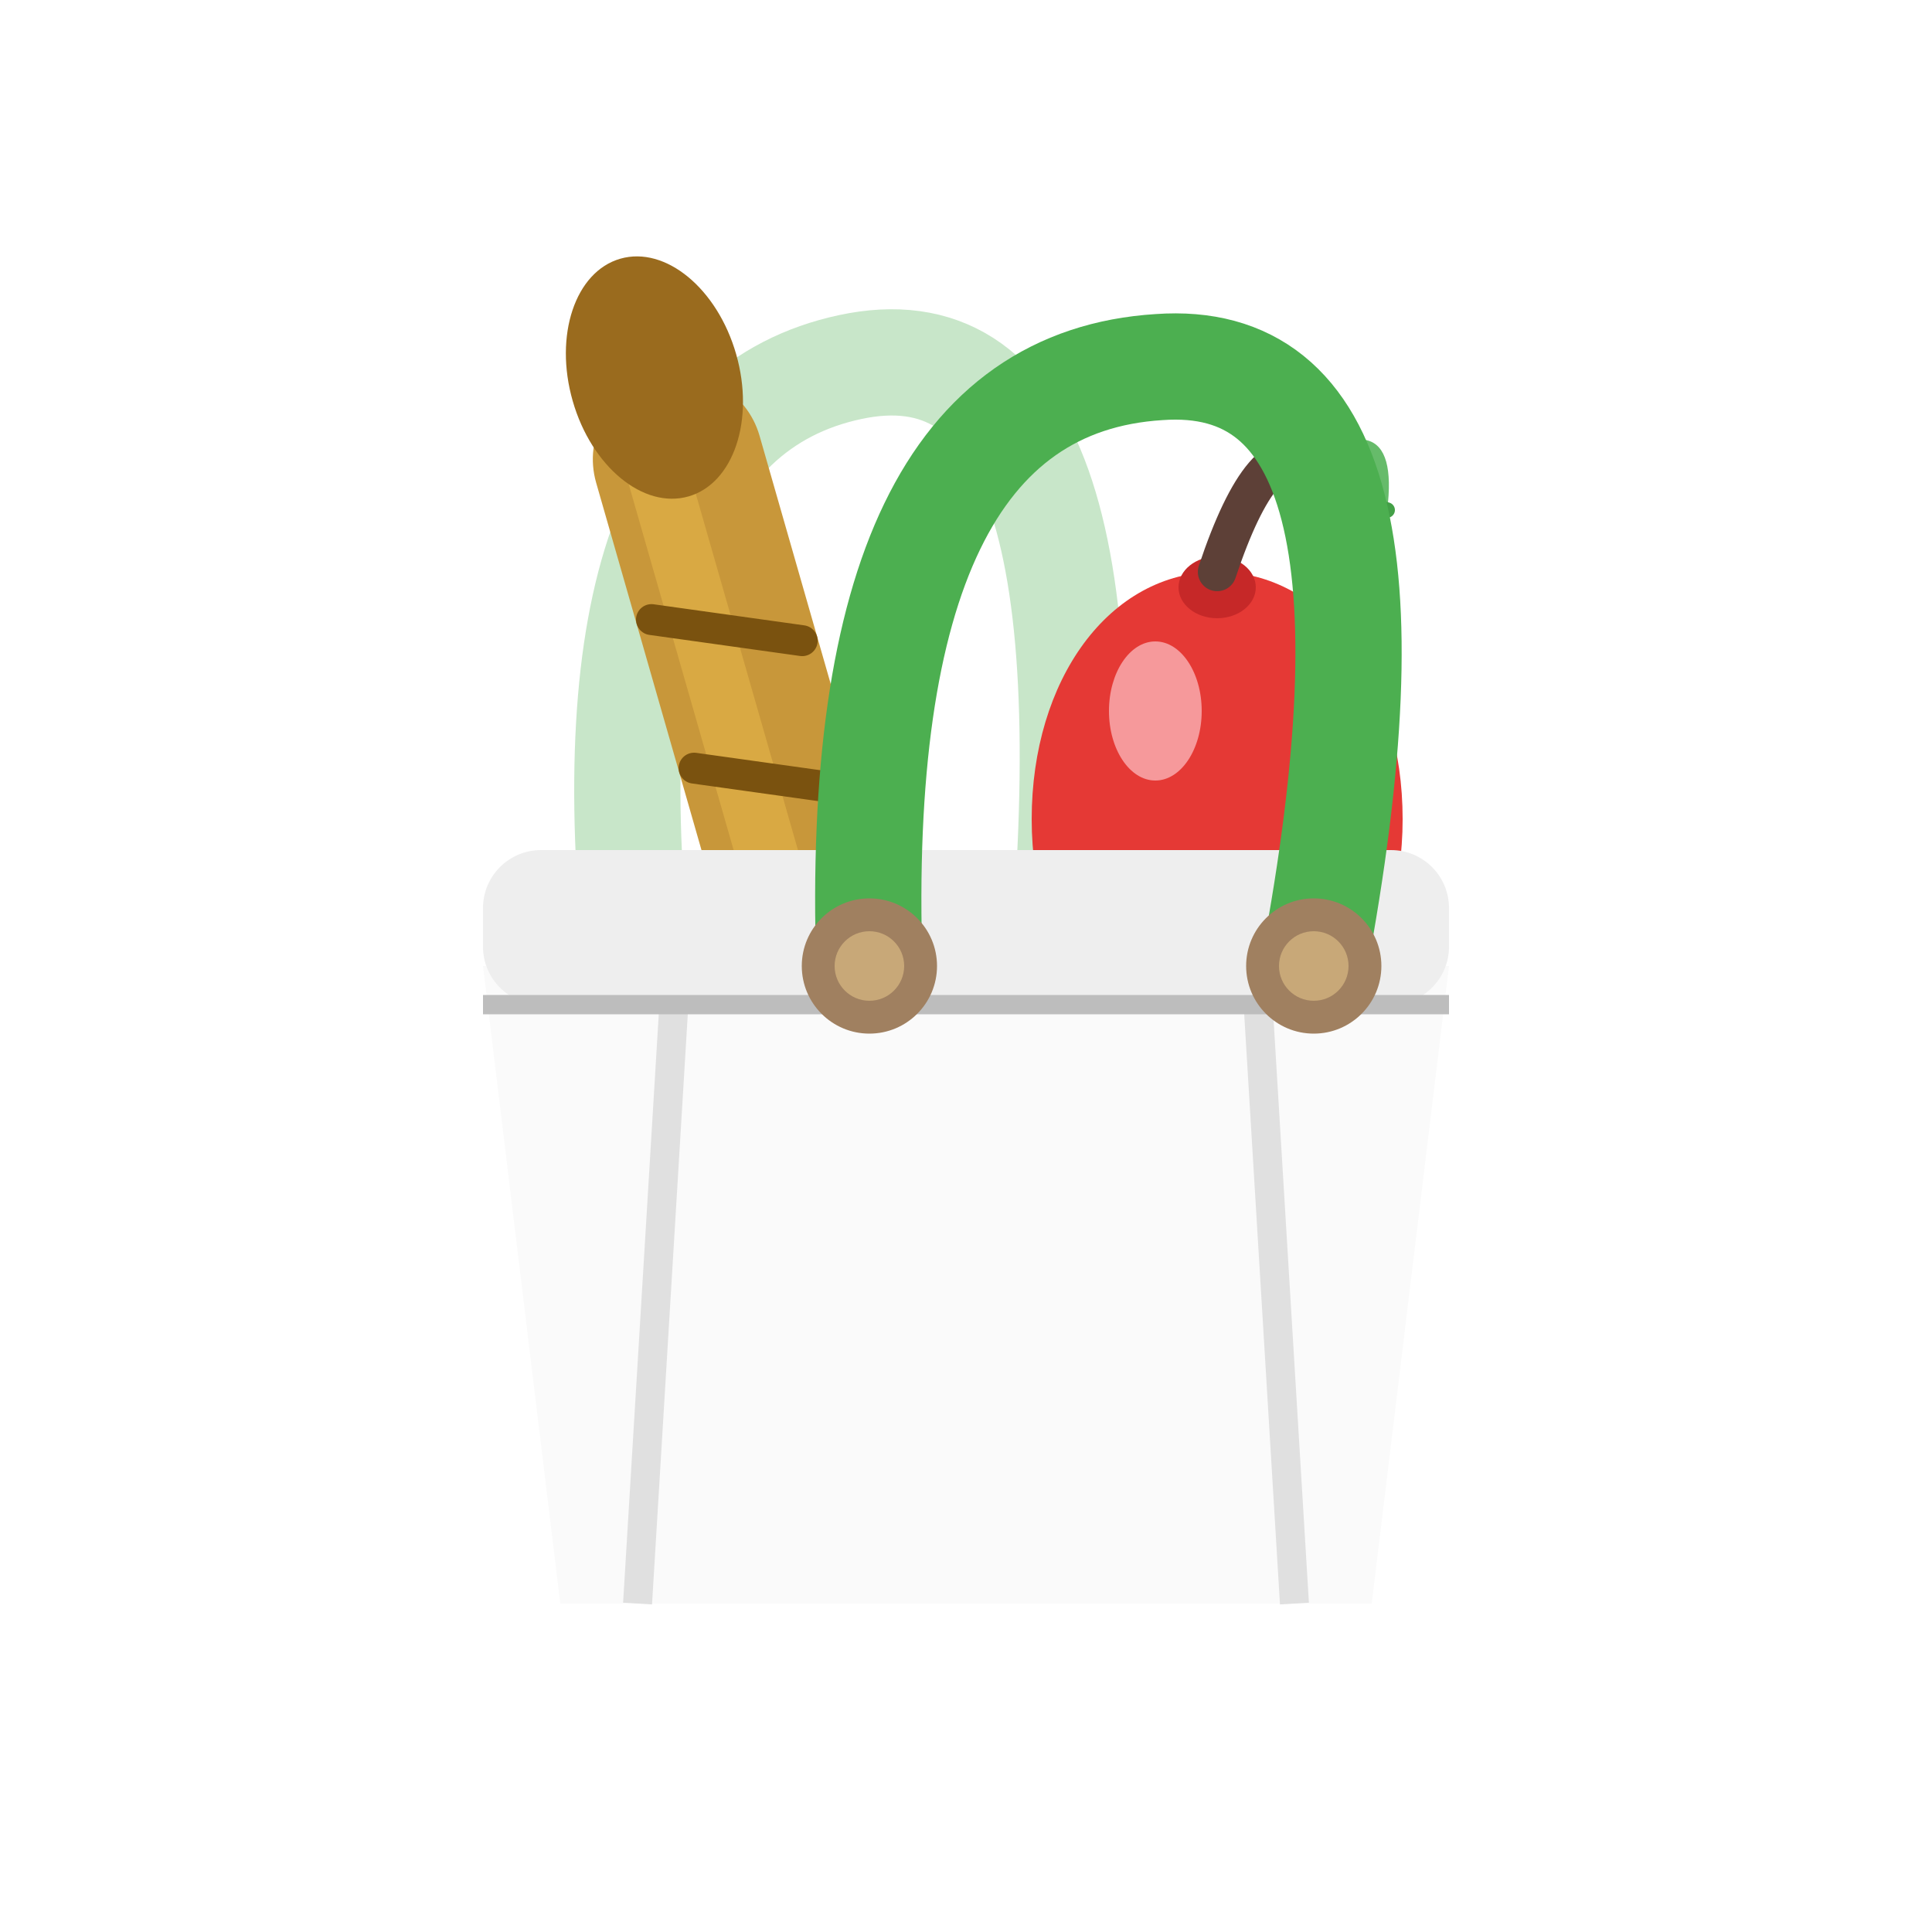
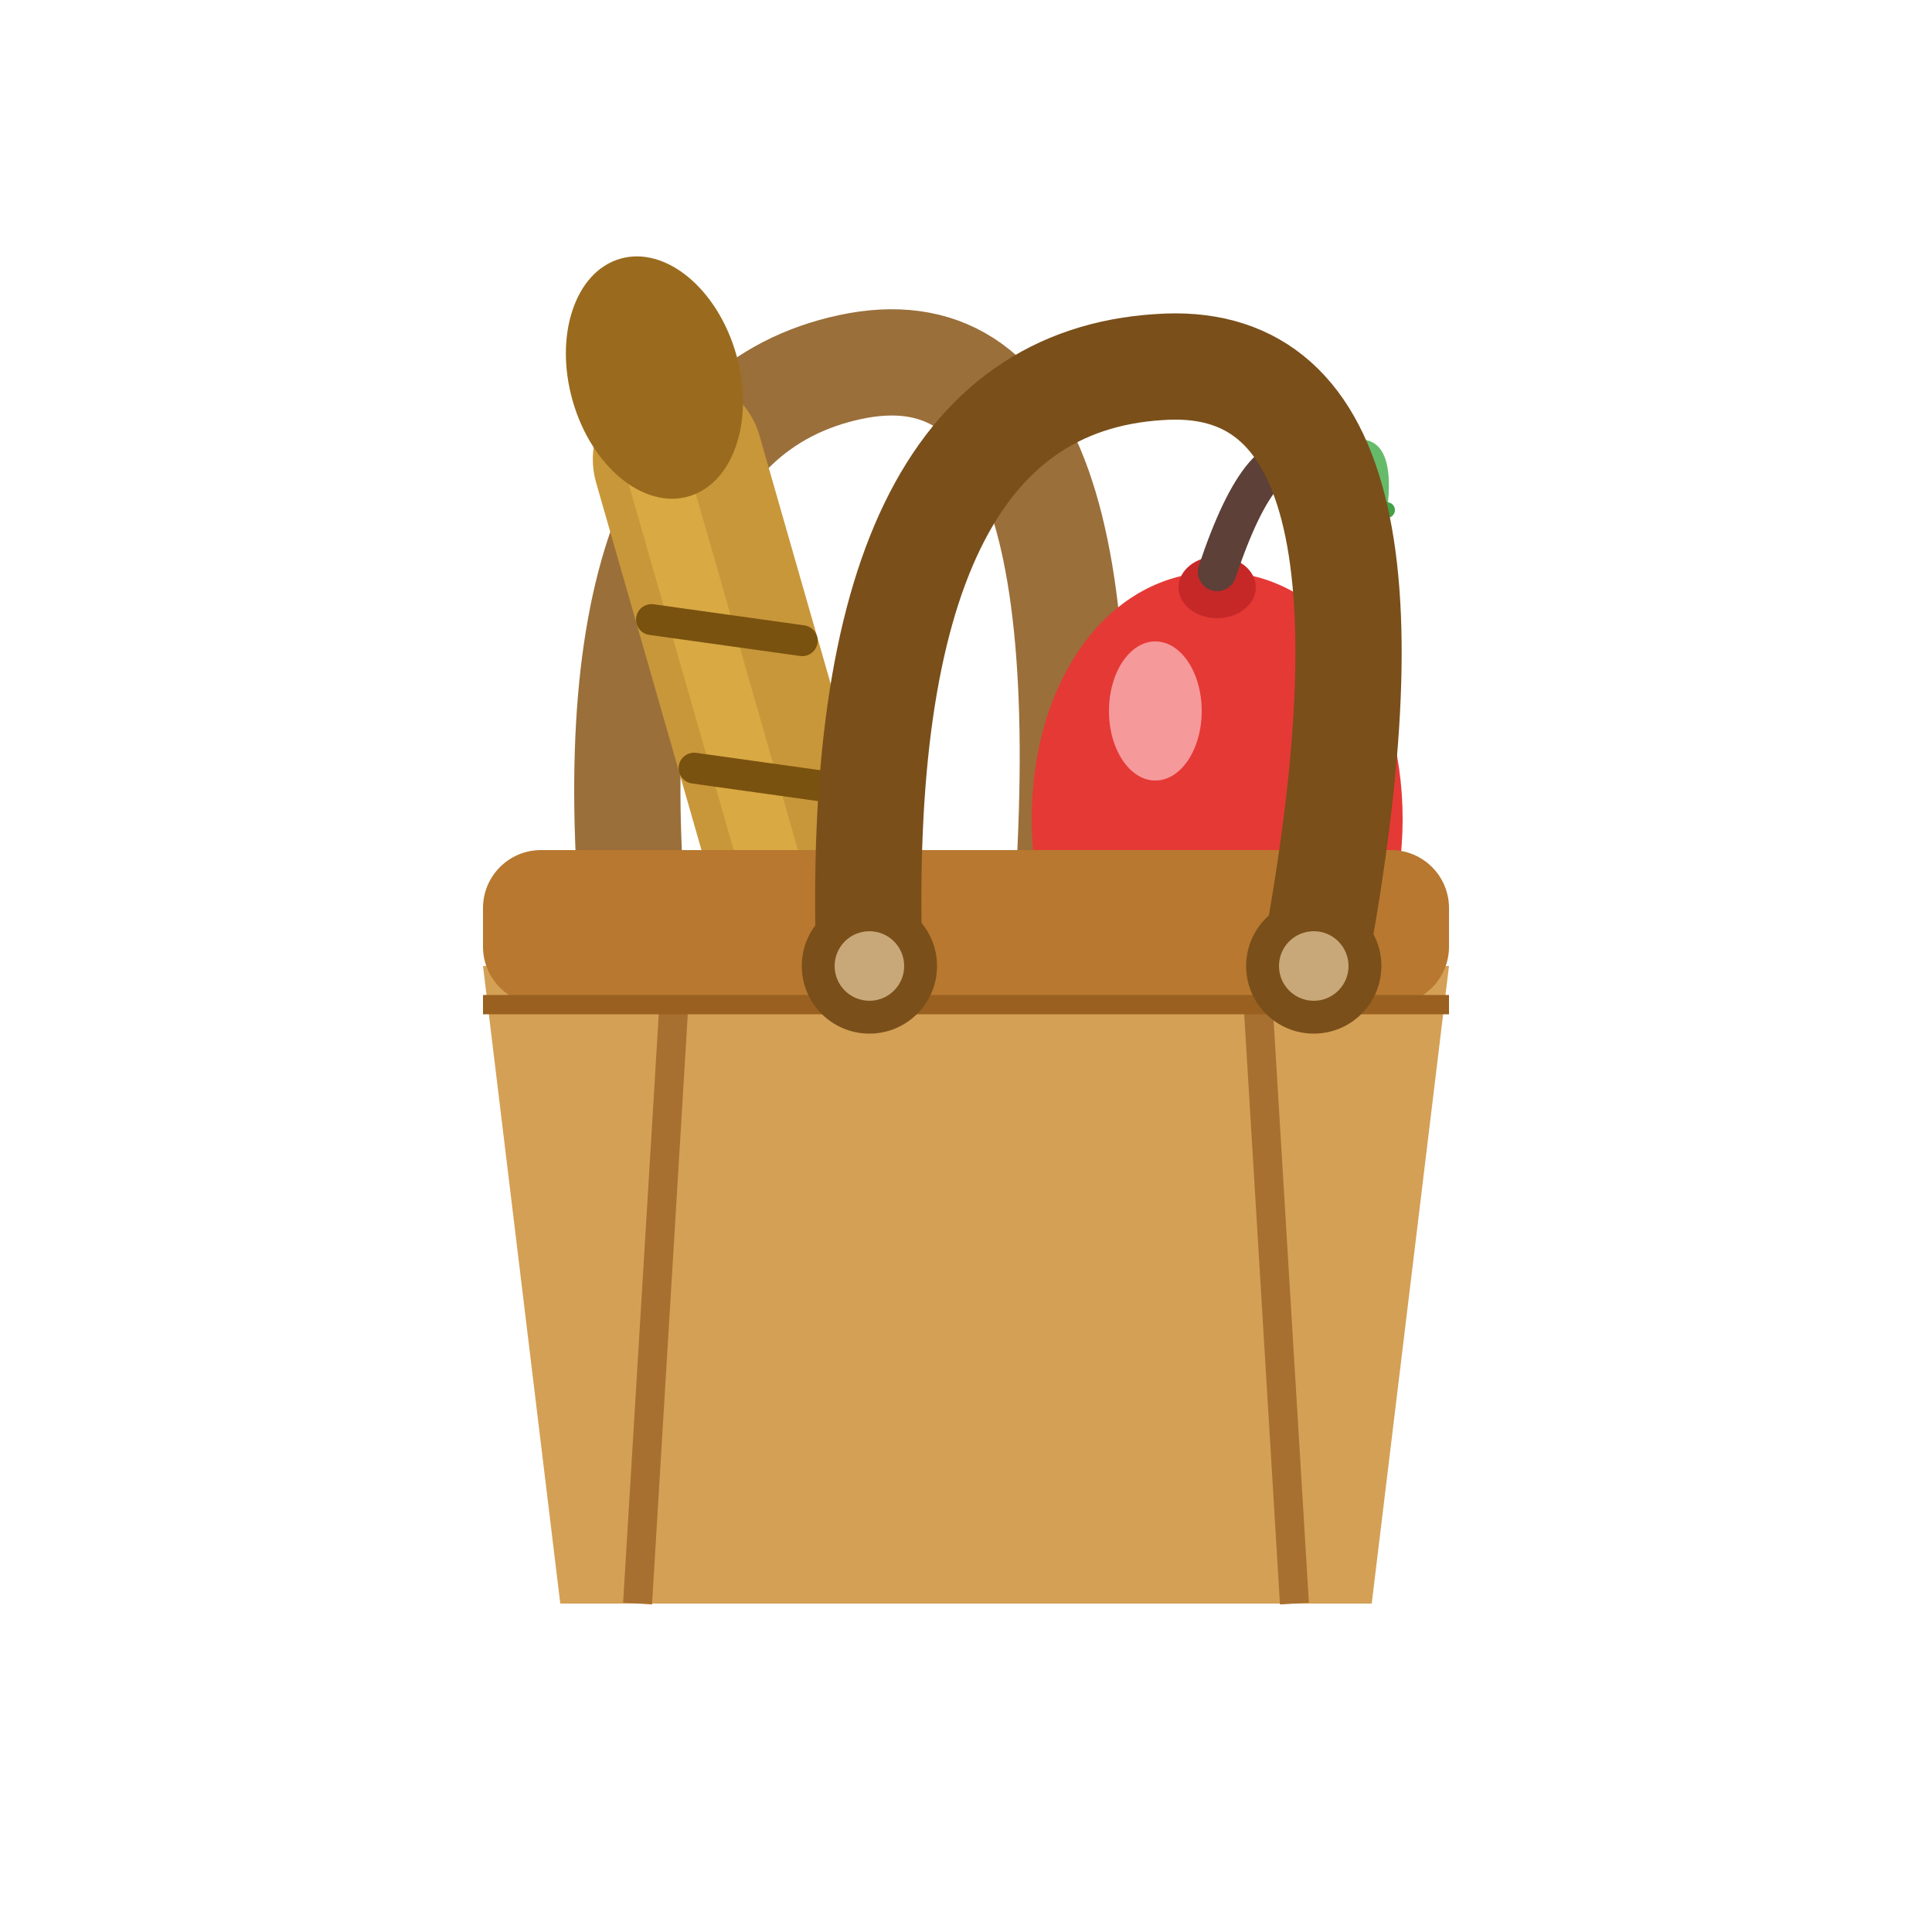
<svg xmlns="http://www.w3.org/2000/svg" viewBox="0 0 100 100">
-   <path d="M33,50 Q30,22 44,19 Q58,16 55,50" fill="none" stroke="#C8E6C9" stroke-width="5.5" stroke-linecap="round" />
+   <path d="M33,50 Q30,22 44,19 Q58,16 55,50" fill="none" stroke="#9A6F3A" stroke-width="5.5" stroke-linecap="round" />
  <g transform="rotate(-16, 43, 55)">
    <g transform="translate(44,44) scale(0.8) translate(-44,-44)">
      <rect x="38.5" y="12" width="11" height="64" rx="5.5" fill="#C8973A" />
      <rect x="40.5" y="16" width="4" height="56" rx="2" fill="#E8B84A" opacity="0.55" />
      <ellipse cx="44" cy="12" rx="5.5" ry="8" fill="#9A6B1E" />
      <ellipse cx="44" cy="76" rx="5.5" ry="4.5" fill="#9A6B1E" />
      <line x1="39.5" y1="27" x2="48.5" y2="31" stroke="#7A520F" stroke-width="2" stroke-linecap="round" />
      <line x1="39.5" y1="37" x2="48.5" y2="41" stroke="#7A520F" stroke-width="2" stroke-linecap="round" />
      <line x1="39.5" y1="47" x2="48.5" y2="51" stroke="#7A520F" stroke-width="2" stroke-linecap="round" />
    </g>
  </g>
  <g transform="translate(63,40)">
    <g transform="scale(0.8)">
      <path d="M0,-13 C7,-13 12,-6 12,3 C12,12 7,16 0,16 C-7,16 -12,12 -12,3 C-12,-6 -7,-13 0,-13 Z" fill="#E53935" />
      <ellipse cx="0" cy="-12" rx="2.5" ry="2" fill="#C62828" />
      <ellipse cx="-4" cy="-4" rx="3" ry="4.5" fill="#FFCDD2" opacity="0.65" />
      <path d="M0,-13 Q3,-22 6,-20" fill="none" stroke="#5D4037" stroke-width="2.5" stroke-linecap="round" />
      <path d="M4,-19 Q12,-25 11,-17 Q7,-14 4,-19 Z" fill="#66BB6A" />
      <line x1="4" y1="-19" x2="11" y2="-17" stroke="#43A047" stroke-width="1" stroke-linecap="round" />
    </g>
  </g>
-   <path d="M25,50 L75,50 L71,83 L29,83 Z" fill="#FAFAFA" />
-   <line x1="35" y1="50" x2="33" y2="83" stroke="#E0E0E0" stroke-width="1.5" />
-   <line x1="65" y1="50" x2="67" y2="83" stroke="#E0E0E0" stroke-width="1.5" />
-   <rect x="25" y="44" width="50" height="8" rx="3" fill="#EEEEEE" />
-   <line x1="25" y1="52" x2="75" y2="52" stroke="#BDBDBD" stroke-width="1" />
-   <path d="M45,50 Q44,20 60,19 Q74,18 68,50" fill="none" stroke="#4caf50" stroke-width="5.5" stroke-linecap="round" />
-   <circle cx="45" cy="50" r="3.5" fill="#A08060" />
+   <path d="M25,50 L75,50 L71,83 L29,83 Z" fill="#D4A055" />
+   <line x1="35" y1="50" x2="33" y2="83" stroke="#A87030" stroke-width="1.5" />
+   <line x1="65" y1="50" x2="67" y2="83" stroke="#A87030" stroke-width="1.5" />
+   <rect x="25" y="44" width="50" height="8" rx="3" fill="#B87830" />
+   <line x1="25" y1="52" x2="75" y2="52" stroke="#9A6020" stroke-width="1" />
+   <path d="M45,50 Q44,20 60,19 Q74,18 68,50" fill="none" stroke="#7A4F1A" stroke-width="5.5" stroke-linecap="round" />
+   <circle cx="45" cy="50" r="3.5" fill="#7A4F1A" />
  <circle cx="45" cy="50" r="1.8" fill="#C8A878" />
-   <circle cx="68" cy="50" r="3.5" fill="#A08060" />
+   <circle cx="68" cy="50" r="3.5" fill="#7A4F1A" />
  <circle cx="68" cy="50" r="1.8" fill="#C8A878" />
</svg>
